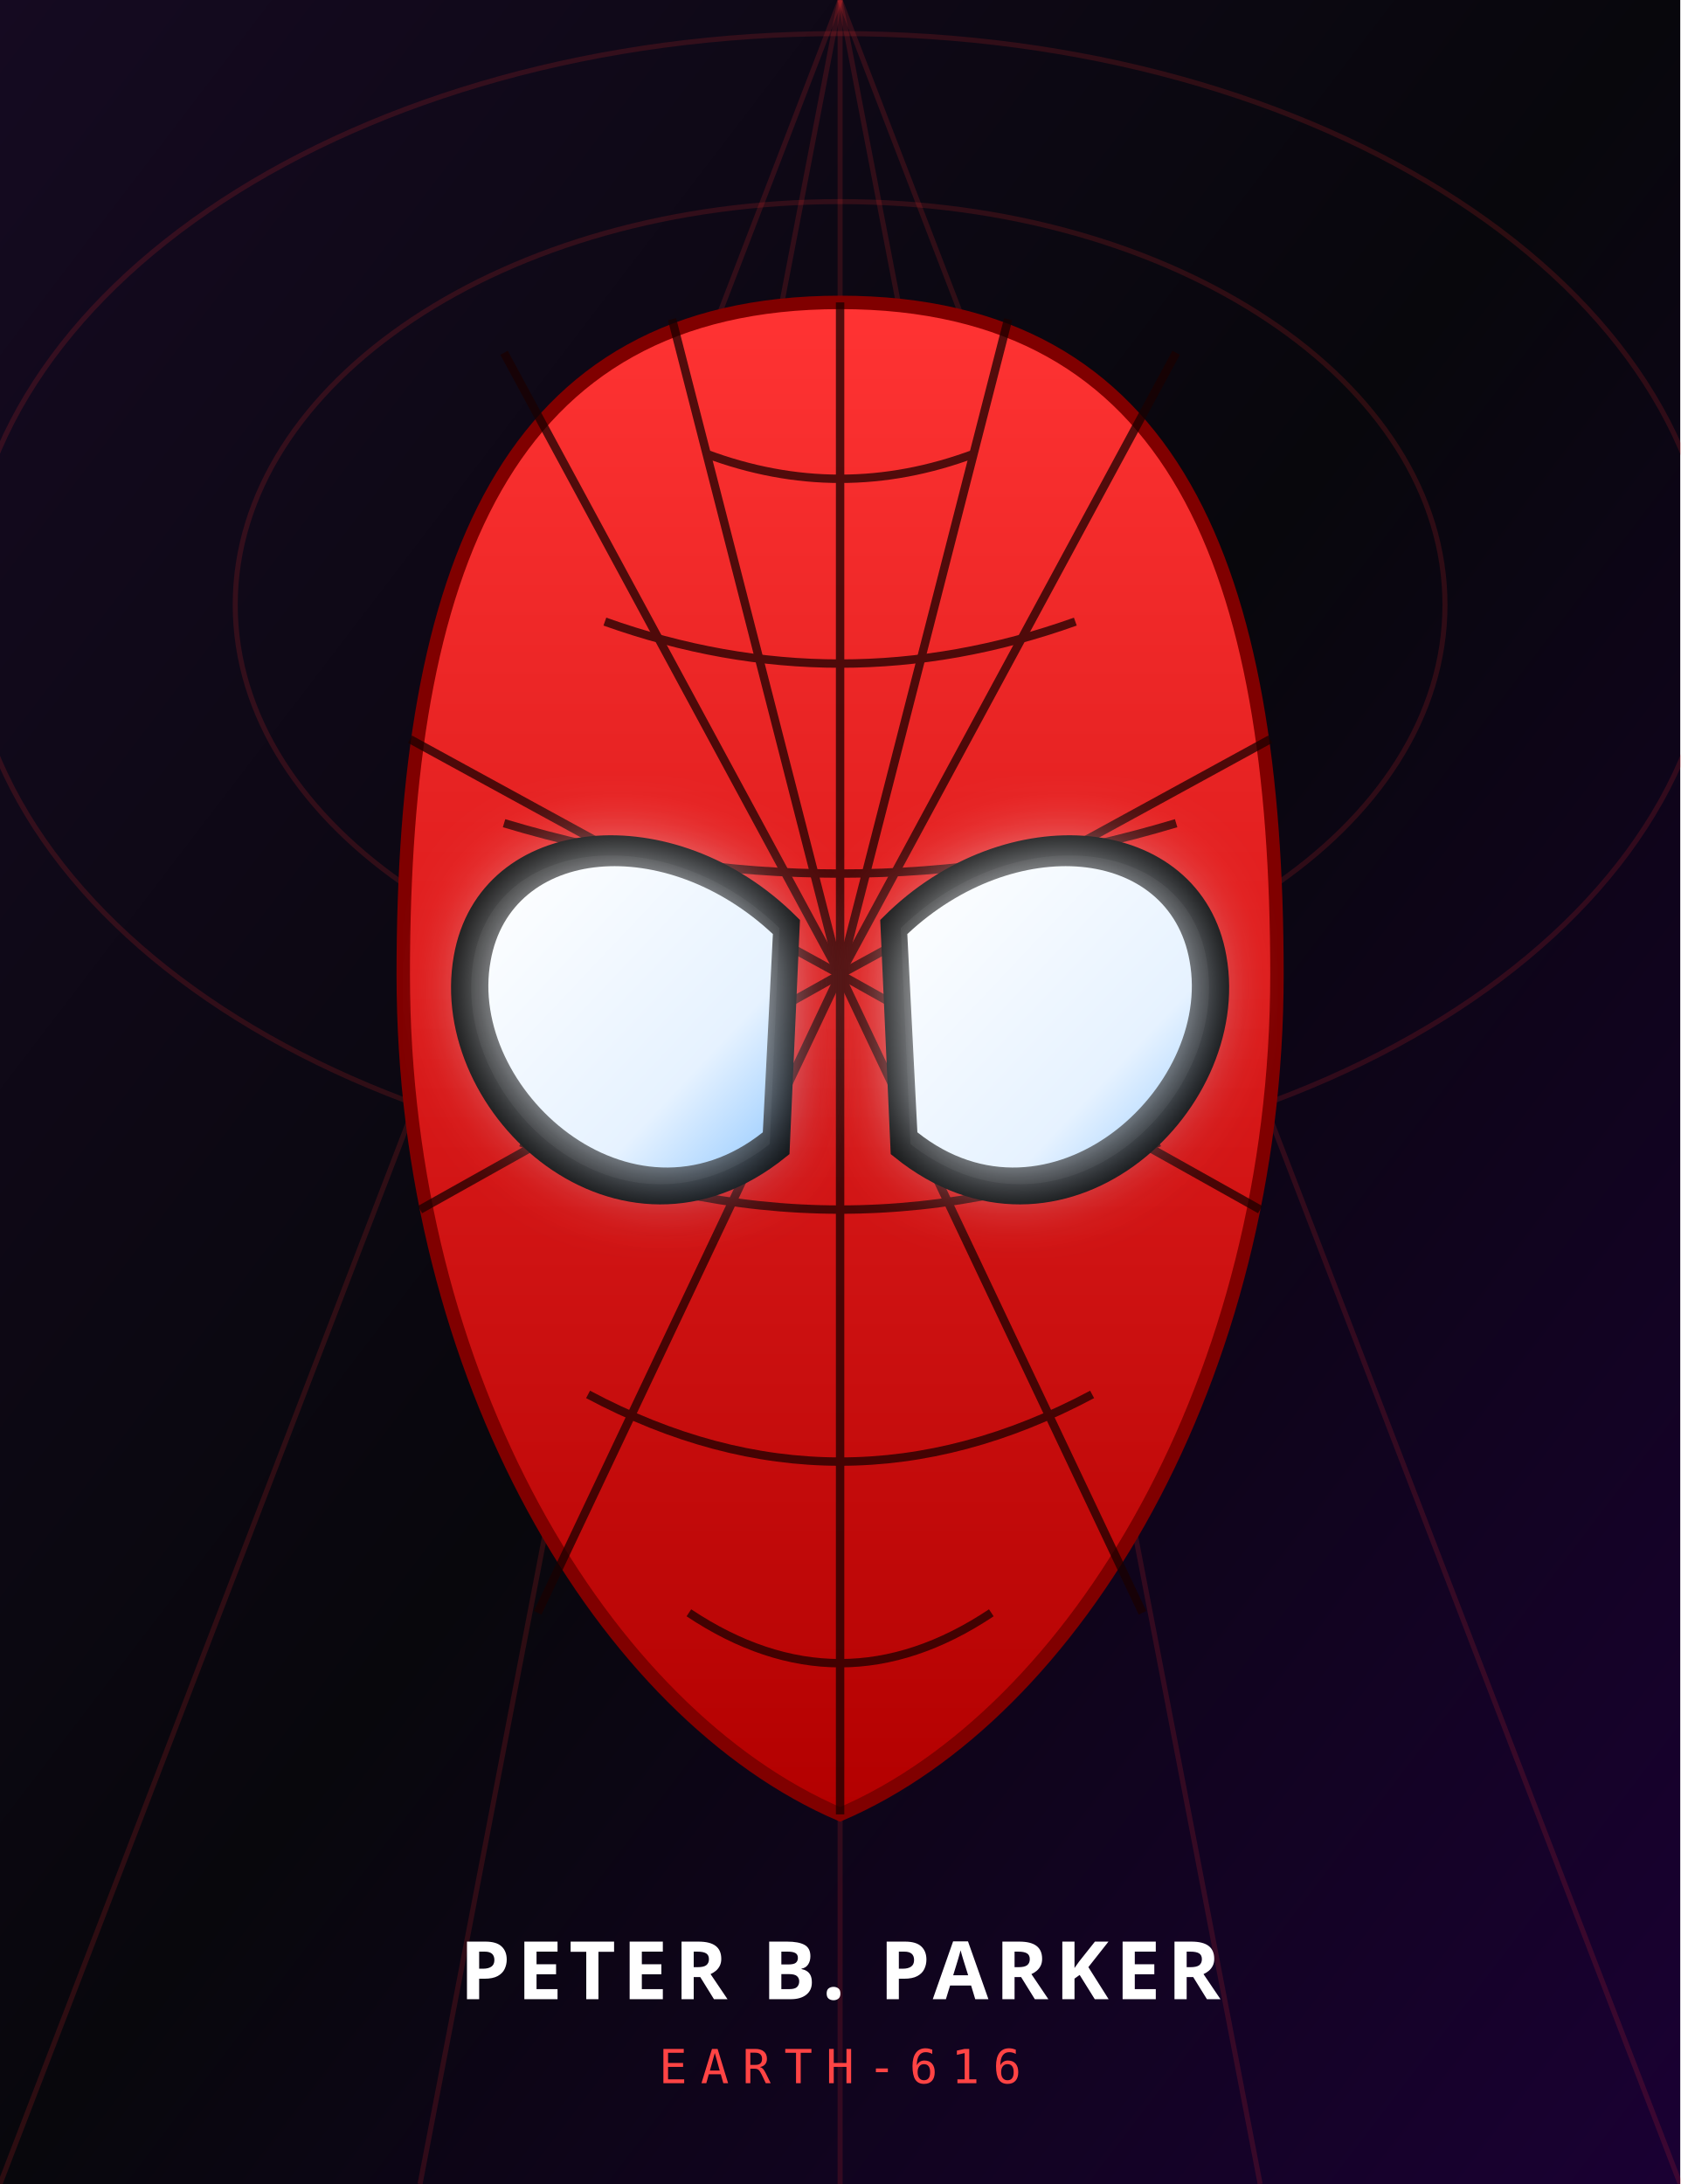
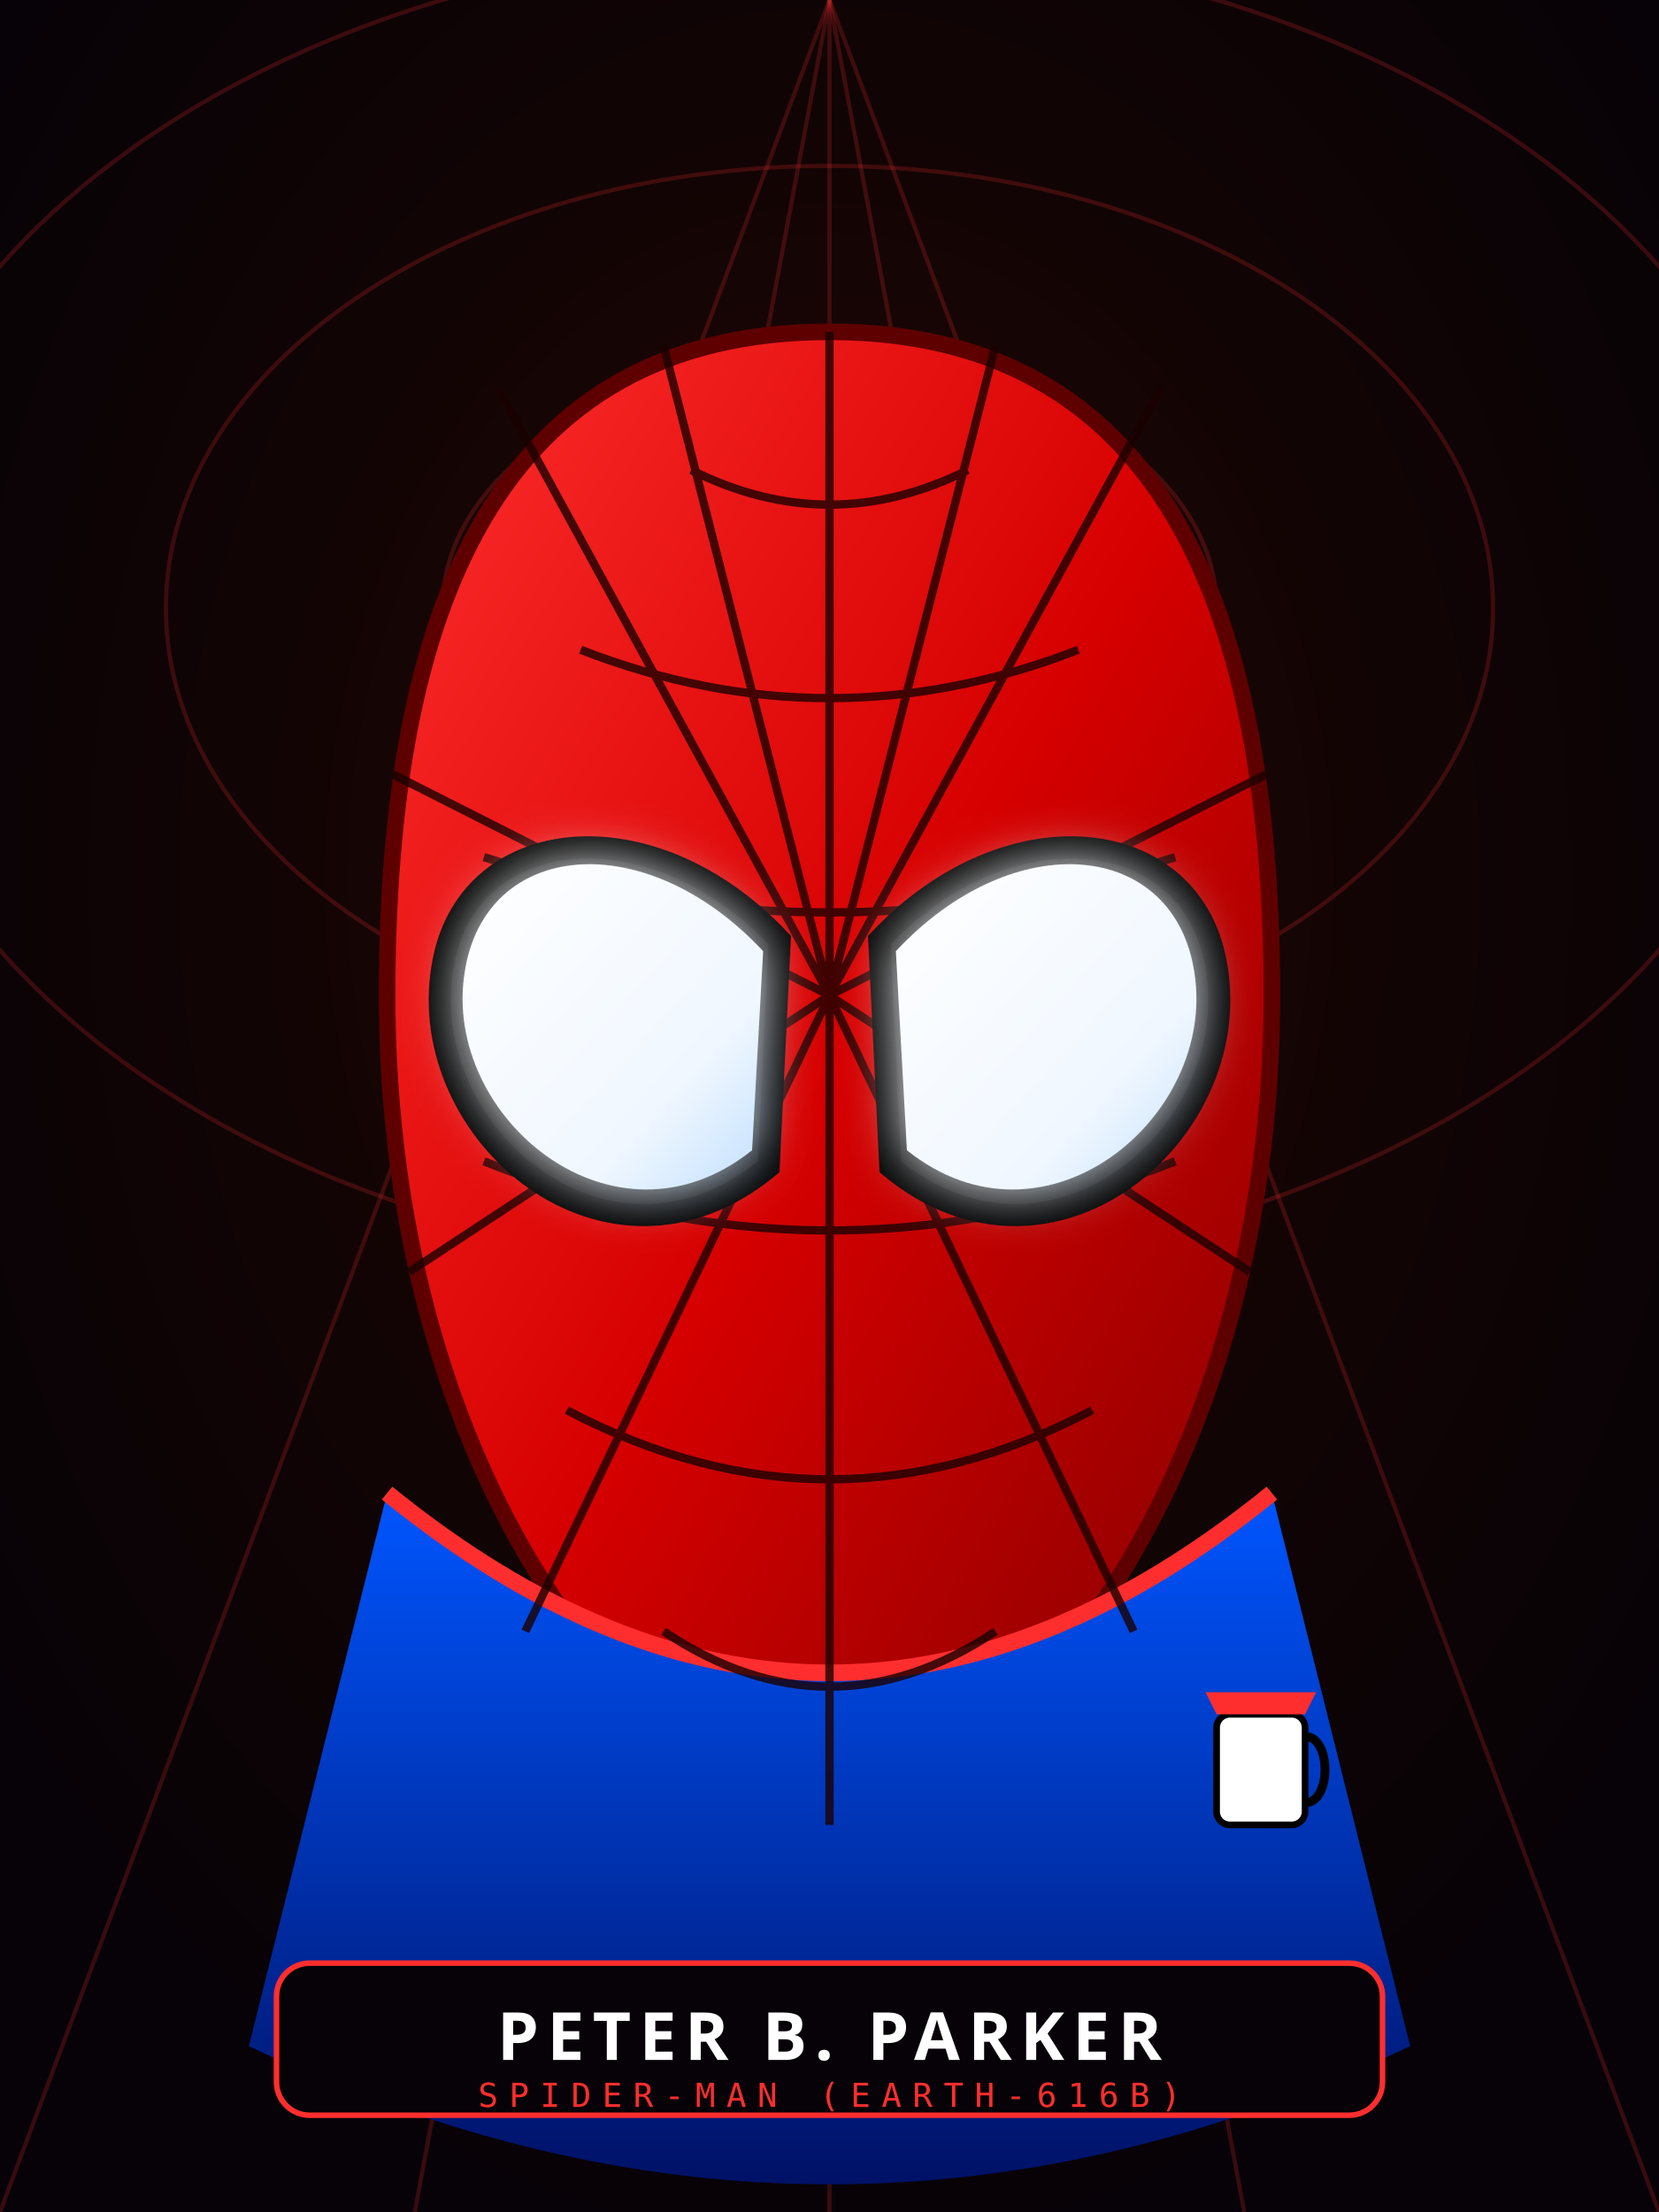
- <svg xmlns="http://www.w3.org/2000/svg" viewBox="0 0 500 650" width="100%" height="100%">
+ <svg xmlns="http://www.w3.org/2000/svg" viewBox="0 0 600 800" width="100%" height="100%">
  <defs>
-     <linearGradient id="bgGrad" x1="0%" y1="0%" x2="100%" y2="100%">
-       <stop offset="0%" stop-color="#150a21" />
-       <stop offset="50%" stop-color="#08070c" />
-       <stop offset="100%" stop-color="#1a0033" />
+     <radialGradient id="bgGradPeter" cx="50%" cy="40%" r="65%">
+       <stop offset="0%" stop-color="#2a0909" />
+       <stop offset="50%" stop-color="#120404" />
+       <stop offset="100%" stop-color="#060207" />
+     </radialGradient>
+     <linearGradient id="peterRed" x1="0%" y1="0%" x2="100%" y2="100%">
+       <stop offset="0%" stop-color="#ff2e2e" />
+       <stop offset="50%" stop-color="#d60000" />
+       <stop offset="100%" stop-color="#800000" />
    </linearGradient>
-     <linearGradient id="suitRed" x1="0%" y1="0%" x2="0%" y2="100%">
-       <stop offset="0%" stop-color="#ff3333" />
-       <stop offset="100%" stop-color="#b30000" />
+     <linearGradient id="peterBlue" x1="0%" y1="0%" x2="0%" y2="100%">
+       <stop offset="0%" stop-color="#0055ff" />
+       <stop offset="100%" stop-color="#001166" />
    </linearGradient>
-     <linearGradient id="lensGrad" x1="0%" y1="0%" x2="100%" y2="100%">
+     <linearGradient id="lensWhite" x1="0%" y1="0%" x2="100%" y2="100%">
      <stop offset="0%" stop-color="#ffffff" />
-       <stop offset="70%" stop-color="#e6f2ff" />
-       <stop offset="100%" stop-color="#99ccff" />
+       <stop offset="70%" stop-color="#f0f7ff" />
+       <stop offset="100%" stop-color="#c2e0ff" />
    </linearGradient>
-     <filter id="glow" x="-20%" y="-20%" width="140%" height="140%">
-       <feGaussianBlur stdDeviation="8" result="blur" />
-       <feComposite in="SourceGraphic" in2="blur" operator="over" />
-     </filter>
-     <filter id="eyeGlow" x="-30%" y="-30%" width="160%" height="160%">
-       <feGaussianBlur stdDeviation="12" result="blur" />
+     <filter id="lensGlow" x="-20%" y="-20%" width="140%" height="140%">
+       <feGaussianBlur stdDeviation="10" result="blur" />
      <feComposite in="SourceGraphic" in2="blur" operator="over" />
    </filter>
  </defs>
-   <rect width="500" height="650" fill="url(#bgGrad)" />
-   <g stroke="#ff3333" stroke-opacity="0.15" stroke-width="1.5" fill="none">
-     <line x1="250" y1="0" x2="0" y2="650" />
-     <line x1="250" y1="0" x2="125" y2="650" />
-     <line x1="250" y1="0" x2="250" y2="650" />
-     <line x1="250" y1="0" x2="375" y2="650" />
-     <line x1="250" y1="0" x2="500" y2="650" />
-     <ellipse cx="250" cy="180" rx="100" ry="70" />
-     <ellipse cx="250" cy="180" rx="180" ry="120" />
-     <ellipse cx="250" cy="180" rx="260" ry="170" />
+   <rect width="600" height="800" fill="url(#bgGradPeter)" />
+   <g stroke="#ff2e2e" stroke-opacity="0.2" stroke-width="1.5" fill="none">
+     <line x1="300" y1="0" x2="0" y2="800" />
+     <line x1="300" y1="0" x2="150" y2="800" />
+     <line x1="300" y1="0" x2="300" y2="800" />
+     <line x1="300" y1="0" x2="450" y2="800" />
+     <line x1="300" y1="0" x2="600" y2="800" />
+     <ellipse cx="300" cy="220" rx="140" ry="90" />
+     <ellipse cx="300" cy="220" rx="240" ry="160" />
+     <ellipse cx="300" cy="220" rx="350" ry="240" />
  </g>
-   <path d="M 250,90 C 150,90 120,170 120,290 C 120,410 180,510 250,540 C 320,510 380,410 380,290 C 380,170 350,90 250,90 Z" fill="url(#suitRed)" stroke="#800000" stroke-width="4" />
-   <g stroke="#1a0000" stroke-width="2.5" fill="none" opacity="0.75">
-     <line x1="250" y1="90" x2="250" y2="540" />
-     <line x1="250" y1="290" x2="150" y2="105" />
-     <line x1="250" y1="290" x2="200" y2="95" />
-     <line x1="250" y1="290" x2="300" y2="95" />
-     <line x1="250" y1="290" x2="350" y2="105" />
-     <line x1="250" y1="290" x2="122" y2="220" />
-     <line x1="250" y1="290" x2="378" y2="220" />
-     <line x1="250" y1="290" x2="125" y2="360" />
-     <line x1="250" y1="290" x2="375" y2="360" />
-     <line x1="250" y1="290" x2="160" y2="480" />
-     <line x1="250" y1="290" x2="340" y2="480" />
-     <path d="M 210,135 Q 250,150 290,135" />
-     <path d="M 180,185 Q 250,210 320,185" />
-     <path d="M 150,245 Q 250,275 350,245" />
-     <path d="M 155,340 Q 250,380 345,340" />
-     <path d="M 175,415 Q 250,455 325,415" />
-     <path d="M 205,480 Q 250,510 295,480" />
+   <path d="M 300,120 C 180,120 140,220 140,360 C 140,510 210,630 300,660 C 390,630 460,510 460,360 C 460,220 420,120 300,120 Z" fill="url(#peterRed)" stroke="#5e0000" stroke-width="6" />
+   <path d="M 140,540 Q 300,670 460,540 L 510,740 Q 300,840 90,740 Z" fill="url(#peterBlue)" />
+   <path d="M 140,540 Q 300,670 460,540" stroke="#ff2e2e" stroke-width="6" fill="none" />
+   <g stroke="#1a0000" stroke-width="3" fill="none" opacity="0.8">
+     <line x1="300" y1="120" x2="300" y2="660" />
+     <line x1="300" y1="360" x2="180" y2="140" />
+     <line x1="300" y1="360" x2="240" y2="125" />
+     <line x1="300" y1="360" x2="360" y2="125" />
+     <line x1="300" y1="360" x2="420" y2="140" />
+     <line x1="300" y1="360" x2="142" y2="280" />
+     <line x1="300" y1="360" x2="458" y2="280" />
+     <line x1="300" y1="360" x2="148" y2="460" />
+     <line x1="300" y1="360" x2="452" y2="460" />
+     <line x1="300" y1="360" x2="190" y2="590" />
+     <line x1="300" y1="360" x2="410" y2="590" />
+     <path d="M 250,170 Q 300,195 350,170" />
+     <path d="M 210,235 Q 300,270 390,235" />
+     <path d="M 175,310 Q 300,350 425,310" />
+     <path d="M 175,420 Q 300,470 425,420" />
+     <path d="M 205,510 Q 300,560 395,510" />
+     <path d="M 240,590 Q 300,630 360,590" />
  </g>
-   <path d="M 235,275 C 200,240 145,245 138,285 C 130,330 185,380 232,342 Z" fill="#0d0d0d" stroke="#000" stroke-width="6" />
-   <path d="M 230,278 C 198,248 152,252 146,286 C 139,324 188,368 227,337 Z" fill="url(#lensGrad)" filter="url(#eyeGlow)" />
-   <path d="M 265,275 C 300,240 355,245 362,285 C 370,330 315,380 268,342 Z" fill="#0d0d0d" stroke="#000" stroke-width="6" />
-   <path d="M 270,278 C 302,248 348,252 354,286 C 361,324 312,368 273,337 Z" fill="url(#lensGrad)" filter="url(#eyeGlow)" />
-   <text x="250" y="595" font-family="'Space Grotesk', sans-serif" font-size="24" font-weight="bold" fill="#ffffff" text-anchor="middle" letter-spacing="2">PETER B. PARKER</text>
-   <text x="250" y="620" font-family="monospace" font-size="14" fill="#ff4444" text-anchor="middle" letter-spacing="4">EARTH-616</text>
+   <path d="M 282,340 C 235,290 168,298 160,350 C 150,410 220,470 278,422 Z" fill="#0d0d0d" stroke="#000000" stroke-width="8" />
+   <path d="M 276,344 C 233,298 175,304 168,352 C 160,404 222,456 272,416 Z" fill="url(#lensWhite)" filter="url(#lensGlow)" />
+   <path d="M 318,340 C 365,290 432,298 440,350 C 450,410 380,470 322,422 Z" fill="#0d0d0d" stroke="#000000" stroke-width="8" />
+   <path d="M 324,344 C 367,298 425,304 432,352 C 440,404 378,456 328,416 Z" fill="url(#lensWhite)" filter="url(#lensGlow)" />
+   <g transform="translate(440, 620) scale(0.8)">
+     <rect x="0" y="0" width="40" height="50" rx="6" fill="#ffffff" stroke="#000" stroke-width="3" />
+     <path d="M 40,10 C 52,10 52,40 40,40" stroke="#000" stroke-width="4" fill="none" />
+     <path d="M -5,-10 L 45,-10 L 40,0 L -0,0 Z" fill="#ff2e2e" />
+   </g>
+   <rect x="100" y="710" width="400" height="55" rx="12" fill="#060207" stroke="#ff2e2e" stroke-width="2" />
+   <text x="300" y="745" font-family="'Space Grotesk', sans-serif" font-size="24" font-weight="bold" fill="#ffffff" text-anchor="middle" letter-spacing="3">PETER B. PARKER</text>
+   <text x="300" y="762" font-family="monospace" font-size="12" fill="#ff2e2e" text-anchor="middle" letter-spacing="4">SPIDER-MAN (EARTH-616B)</text>
</svg>
